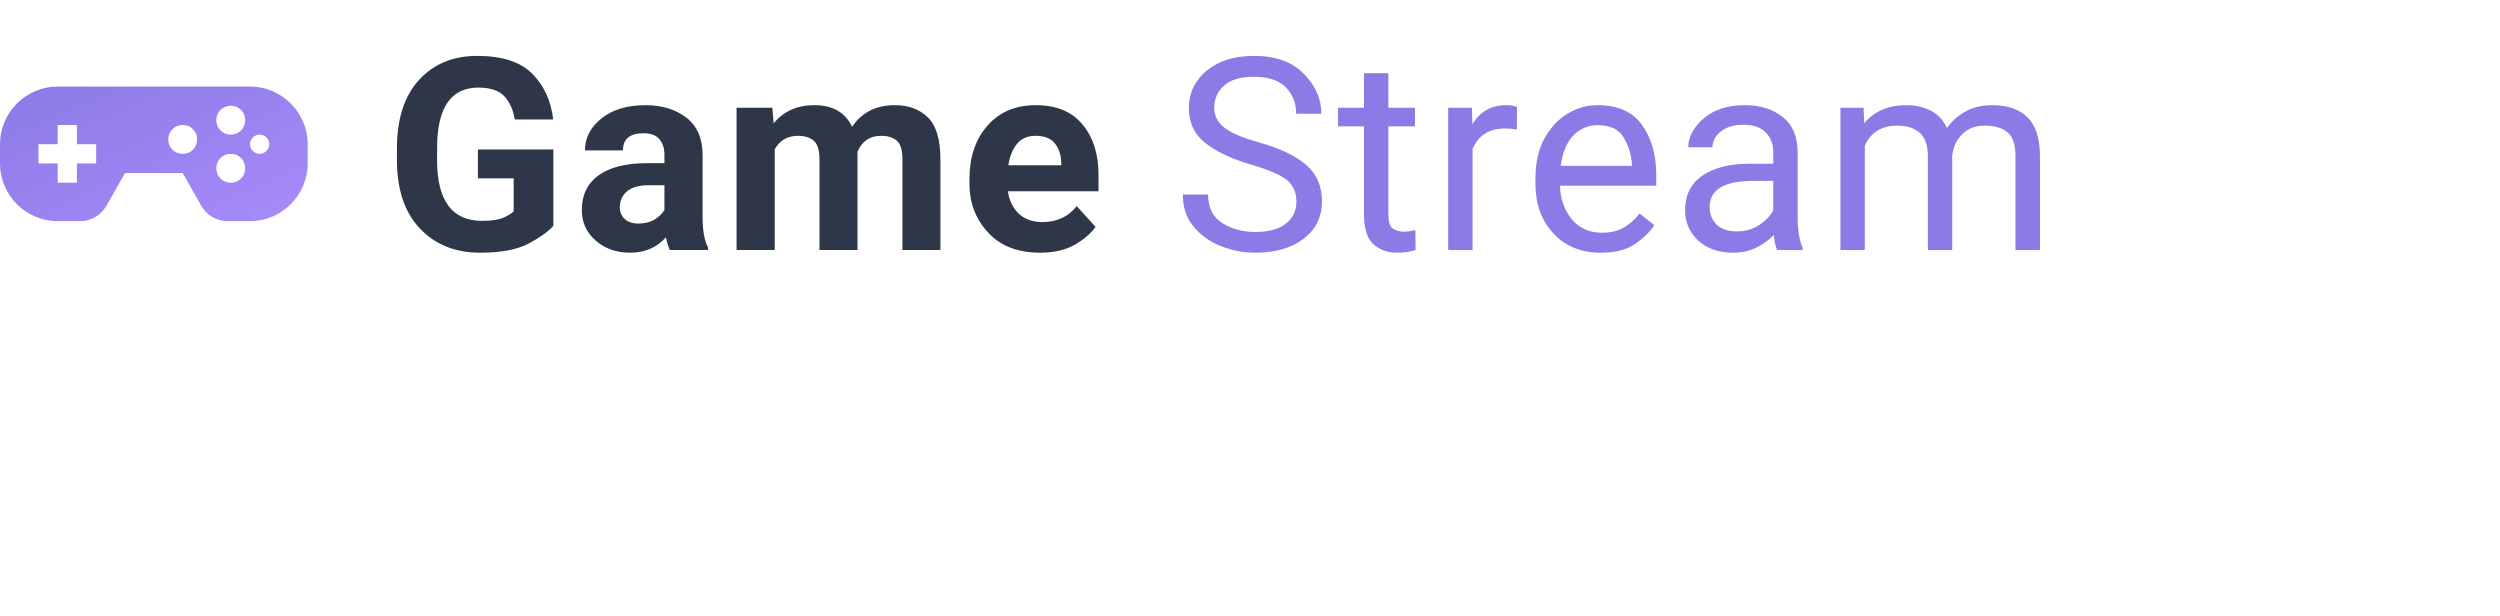
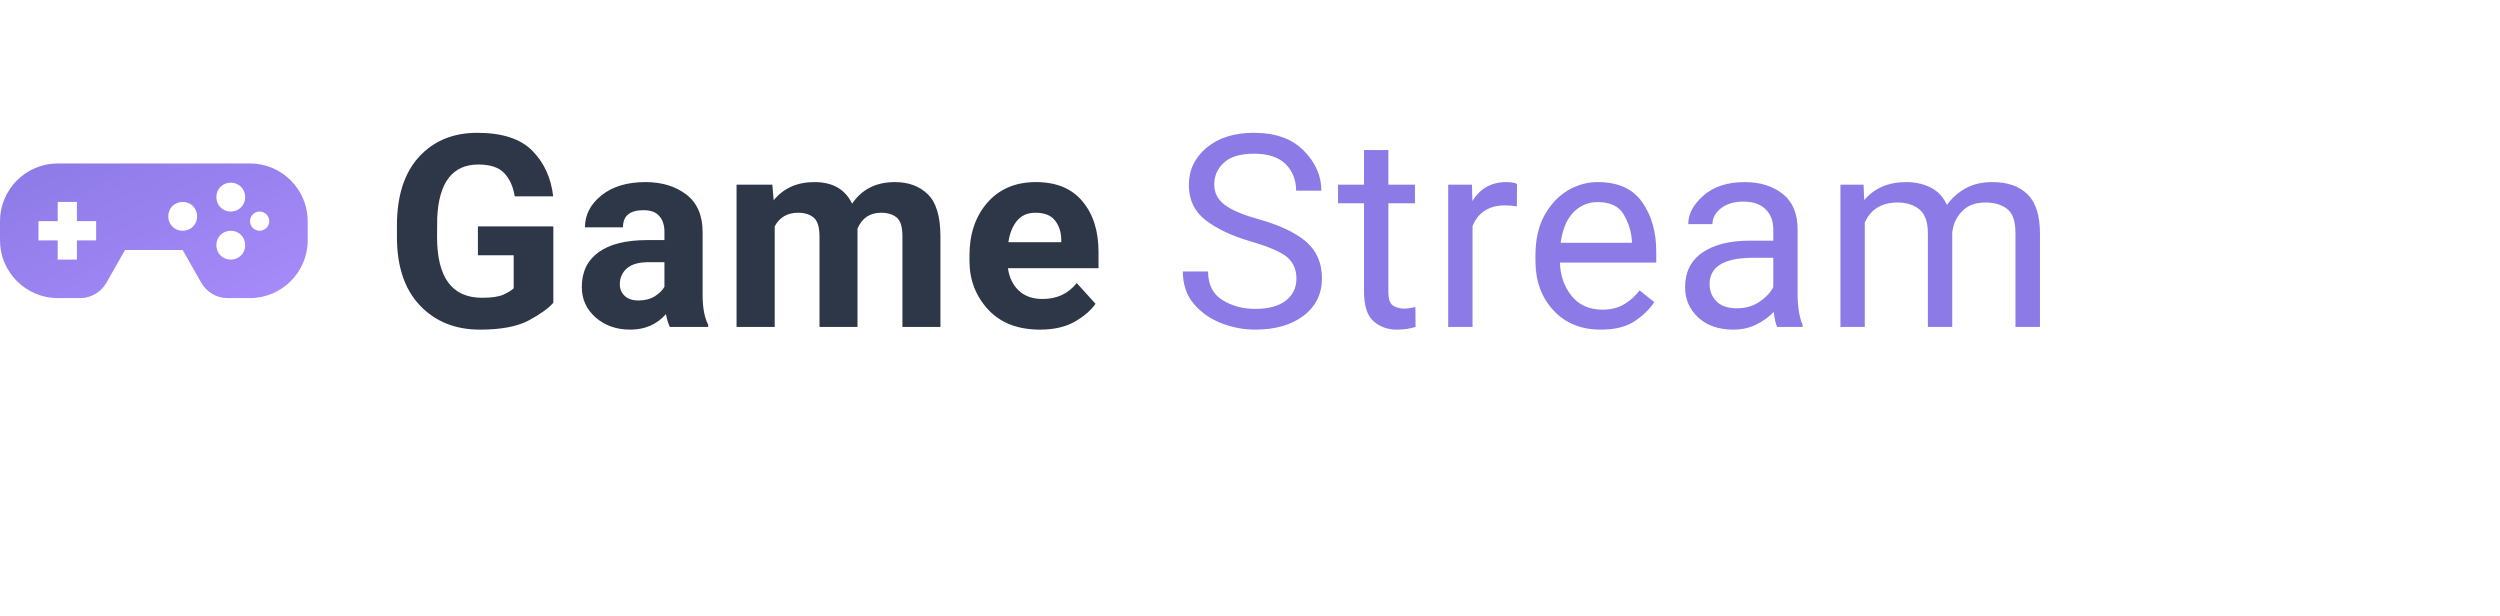
<svg xmlns="http://www.w3.org/2000/svg" width="260" height="64" viewBox="0 0 260 64">
  <defs>
    <linearGradient id="accent" x1="0%" y1="0%" x2="100%" y2="100%">
      <stop offset="0%" style="stop-color:#8c7ae6" />
      <stop offset="100%" style="stop-color:#a78bfa" />
    </linearGradient>
  </defs>
  <g>
-     <g transform="translate(0, 16) scale(0.5) translate(0, -32)">
+     <g transform="translate(0, 24) scale(0.5) translate(0, -32)">
      <path fill="url(#accent)" d="M52 18H12C5.4 18 0 23.4 0 30v4c0 6.6 5.4 12 12 12h4.7c2.3 0 4.4-1.3 5.5-3.3L26 36h12l3.8 6.7c1.1 2 3.2 3.3 5.5 3.3H52c6.6 0 12-5.4 12-12v-4c0-6.6-5.4-12-12-12zM20 34h-4v4h-4v-4H8v-4h4v-4h4v4h4v4zm18-2c-1.7 0-3-1.3-3-3s1.3-3 3-3 3 1.3 3 3-1.3 3-3 3zm10 6c-1.7 0-3-1.3-3-3s1.3-3 3-3 3 1.3 3 3-1.3 3-3 3zm0-10c-1.7 0-3-1.3-3-3s1.3-3 3-3 3 1.3 3 3-1.3 3-3 3zm6 4c-1.1 0-2-.9-2-2s.9-2 2-2 2 .9 2 2-.9 2-2 2z" />
    </g>
-     <text x="40" y="26" font-family="system-ui, -apple-system, BlinkMacSystemFont, 'Segoe UI', Roboto, sans-serif" font-size="28" letter-spacing="0.5">
+     <text x="40" y="34" font-family="system-ui, -apple-system, BlinkMacSystemFont, 'Segoe UI', Roboto, sans-serif" font-size="28" letter-spacing="0.5">
      <tspan fill="#2d3748" font-weight="600">Game</tspan>
      <tspan fill="#8c7ae6" font-weight="400">Stream</tspan>
    </text>
  </g>
</svg>
